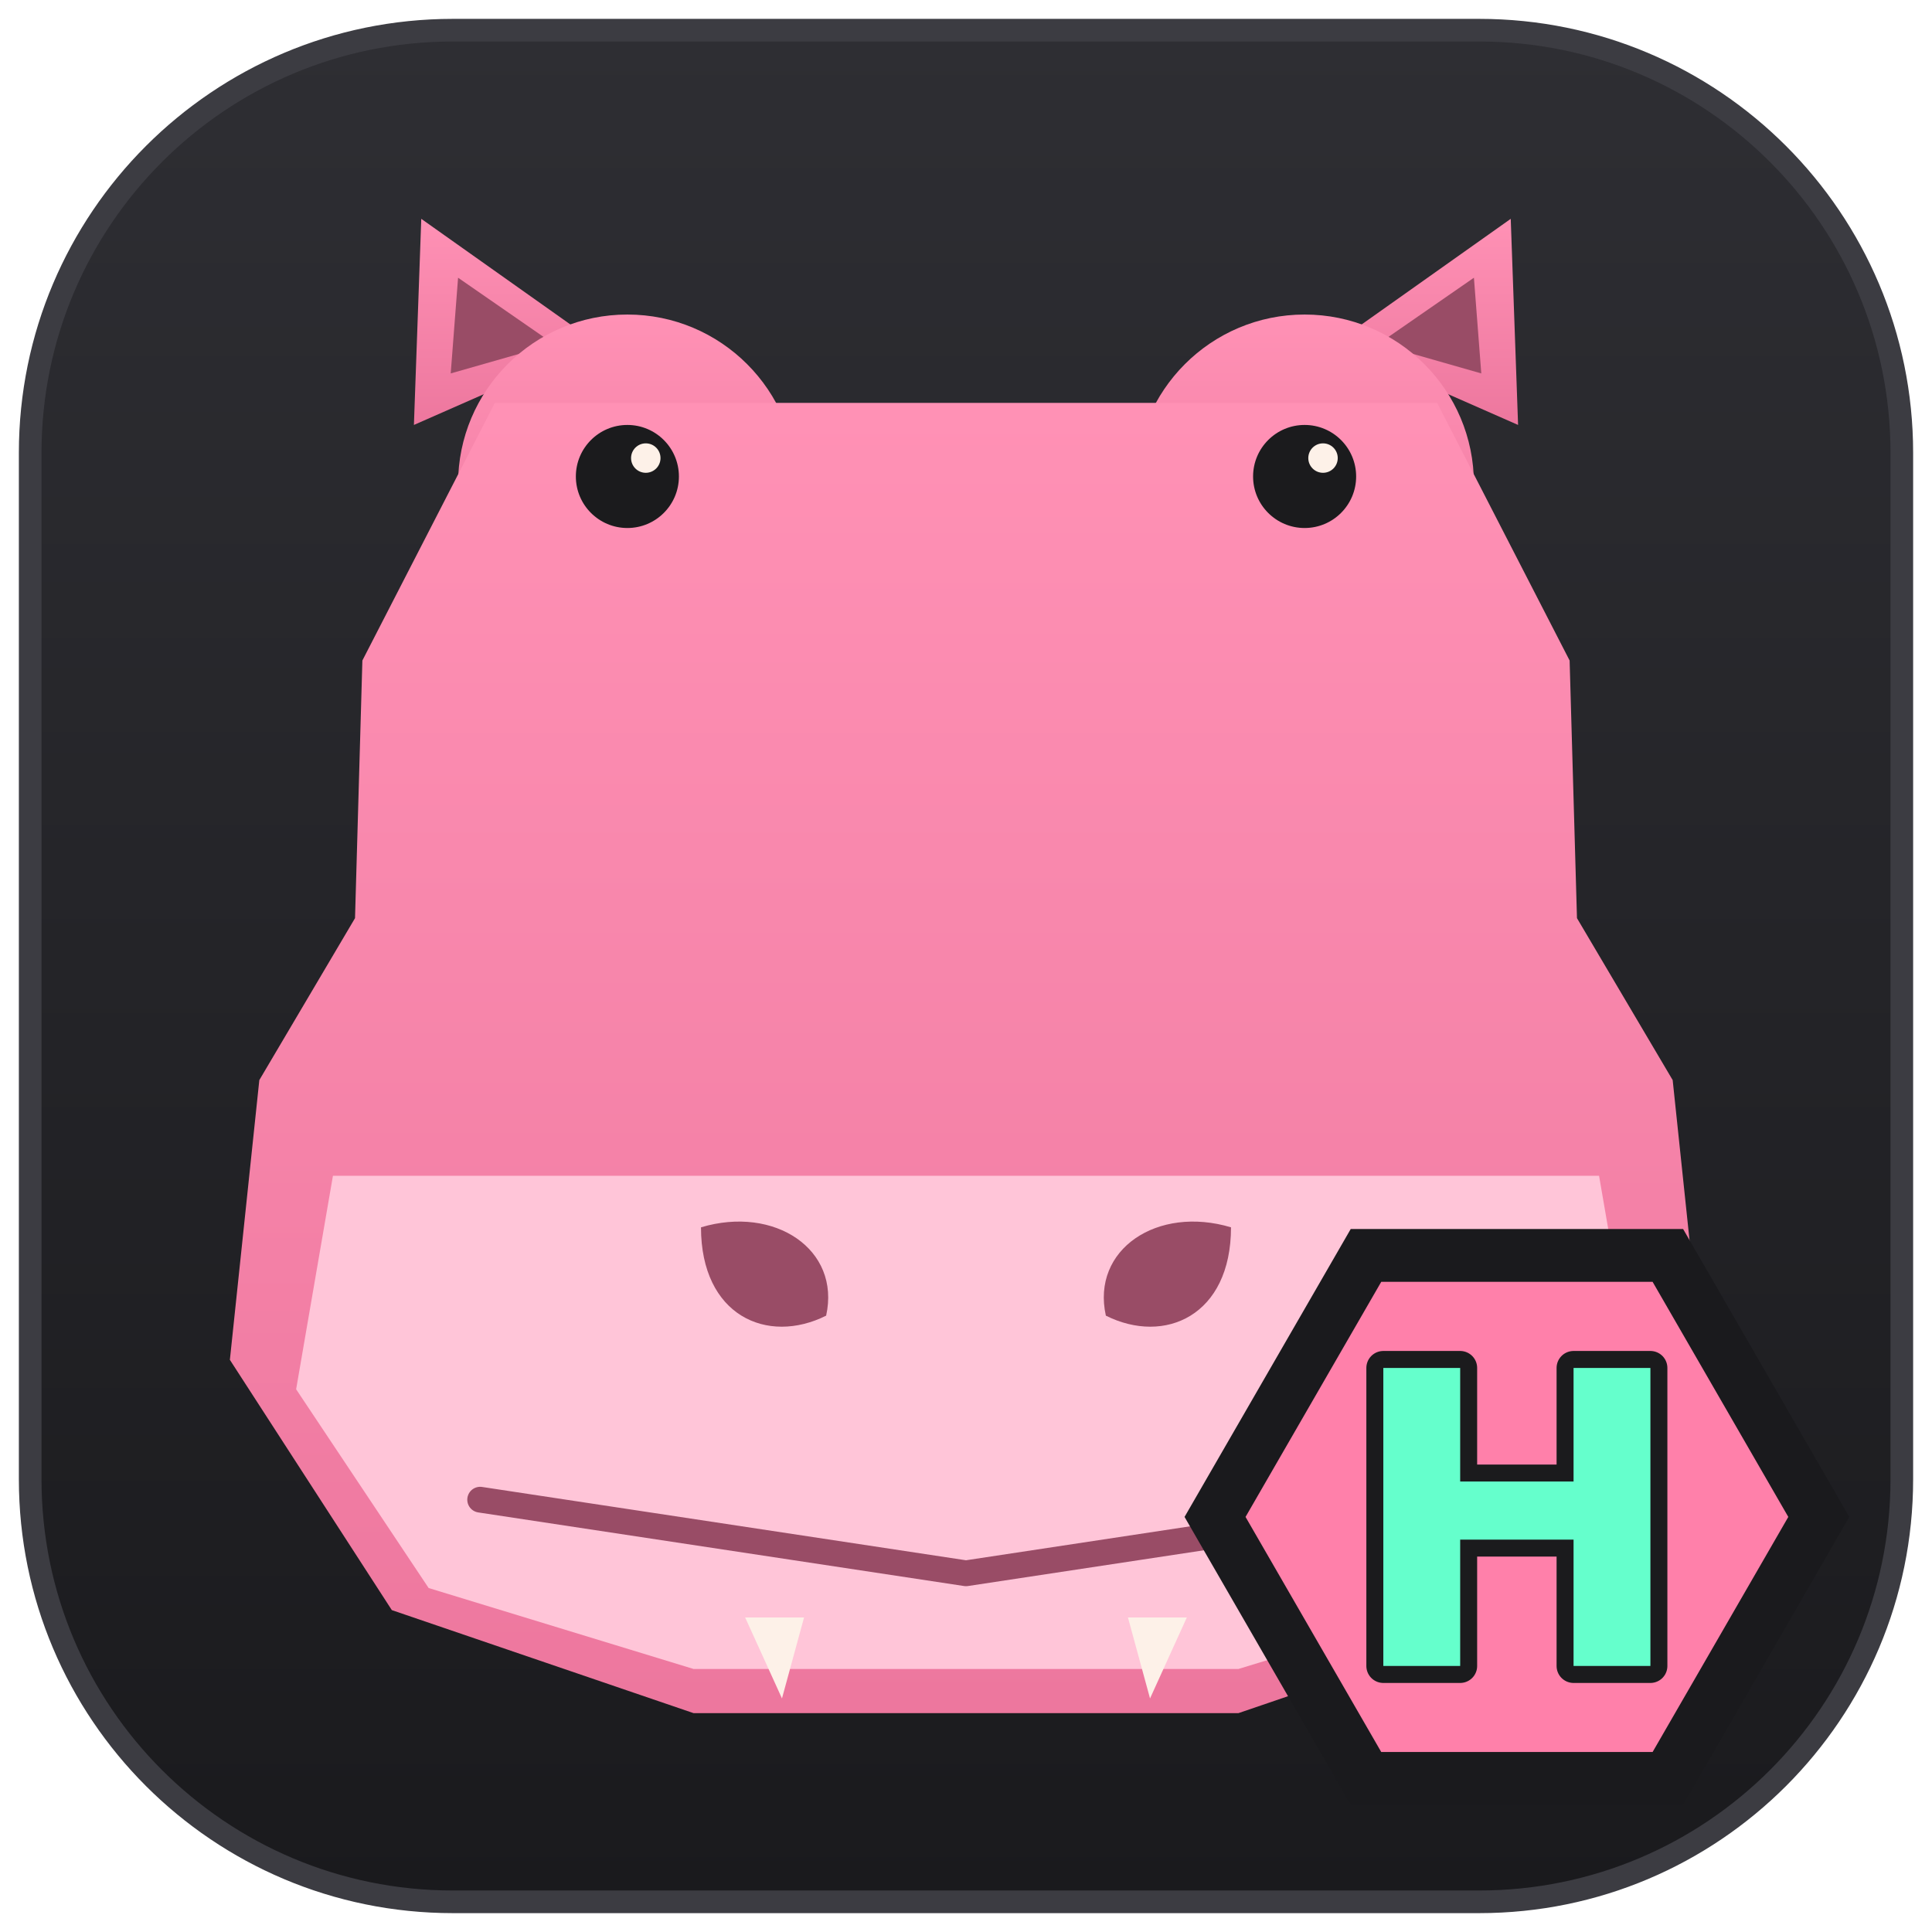
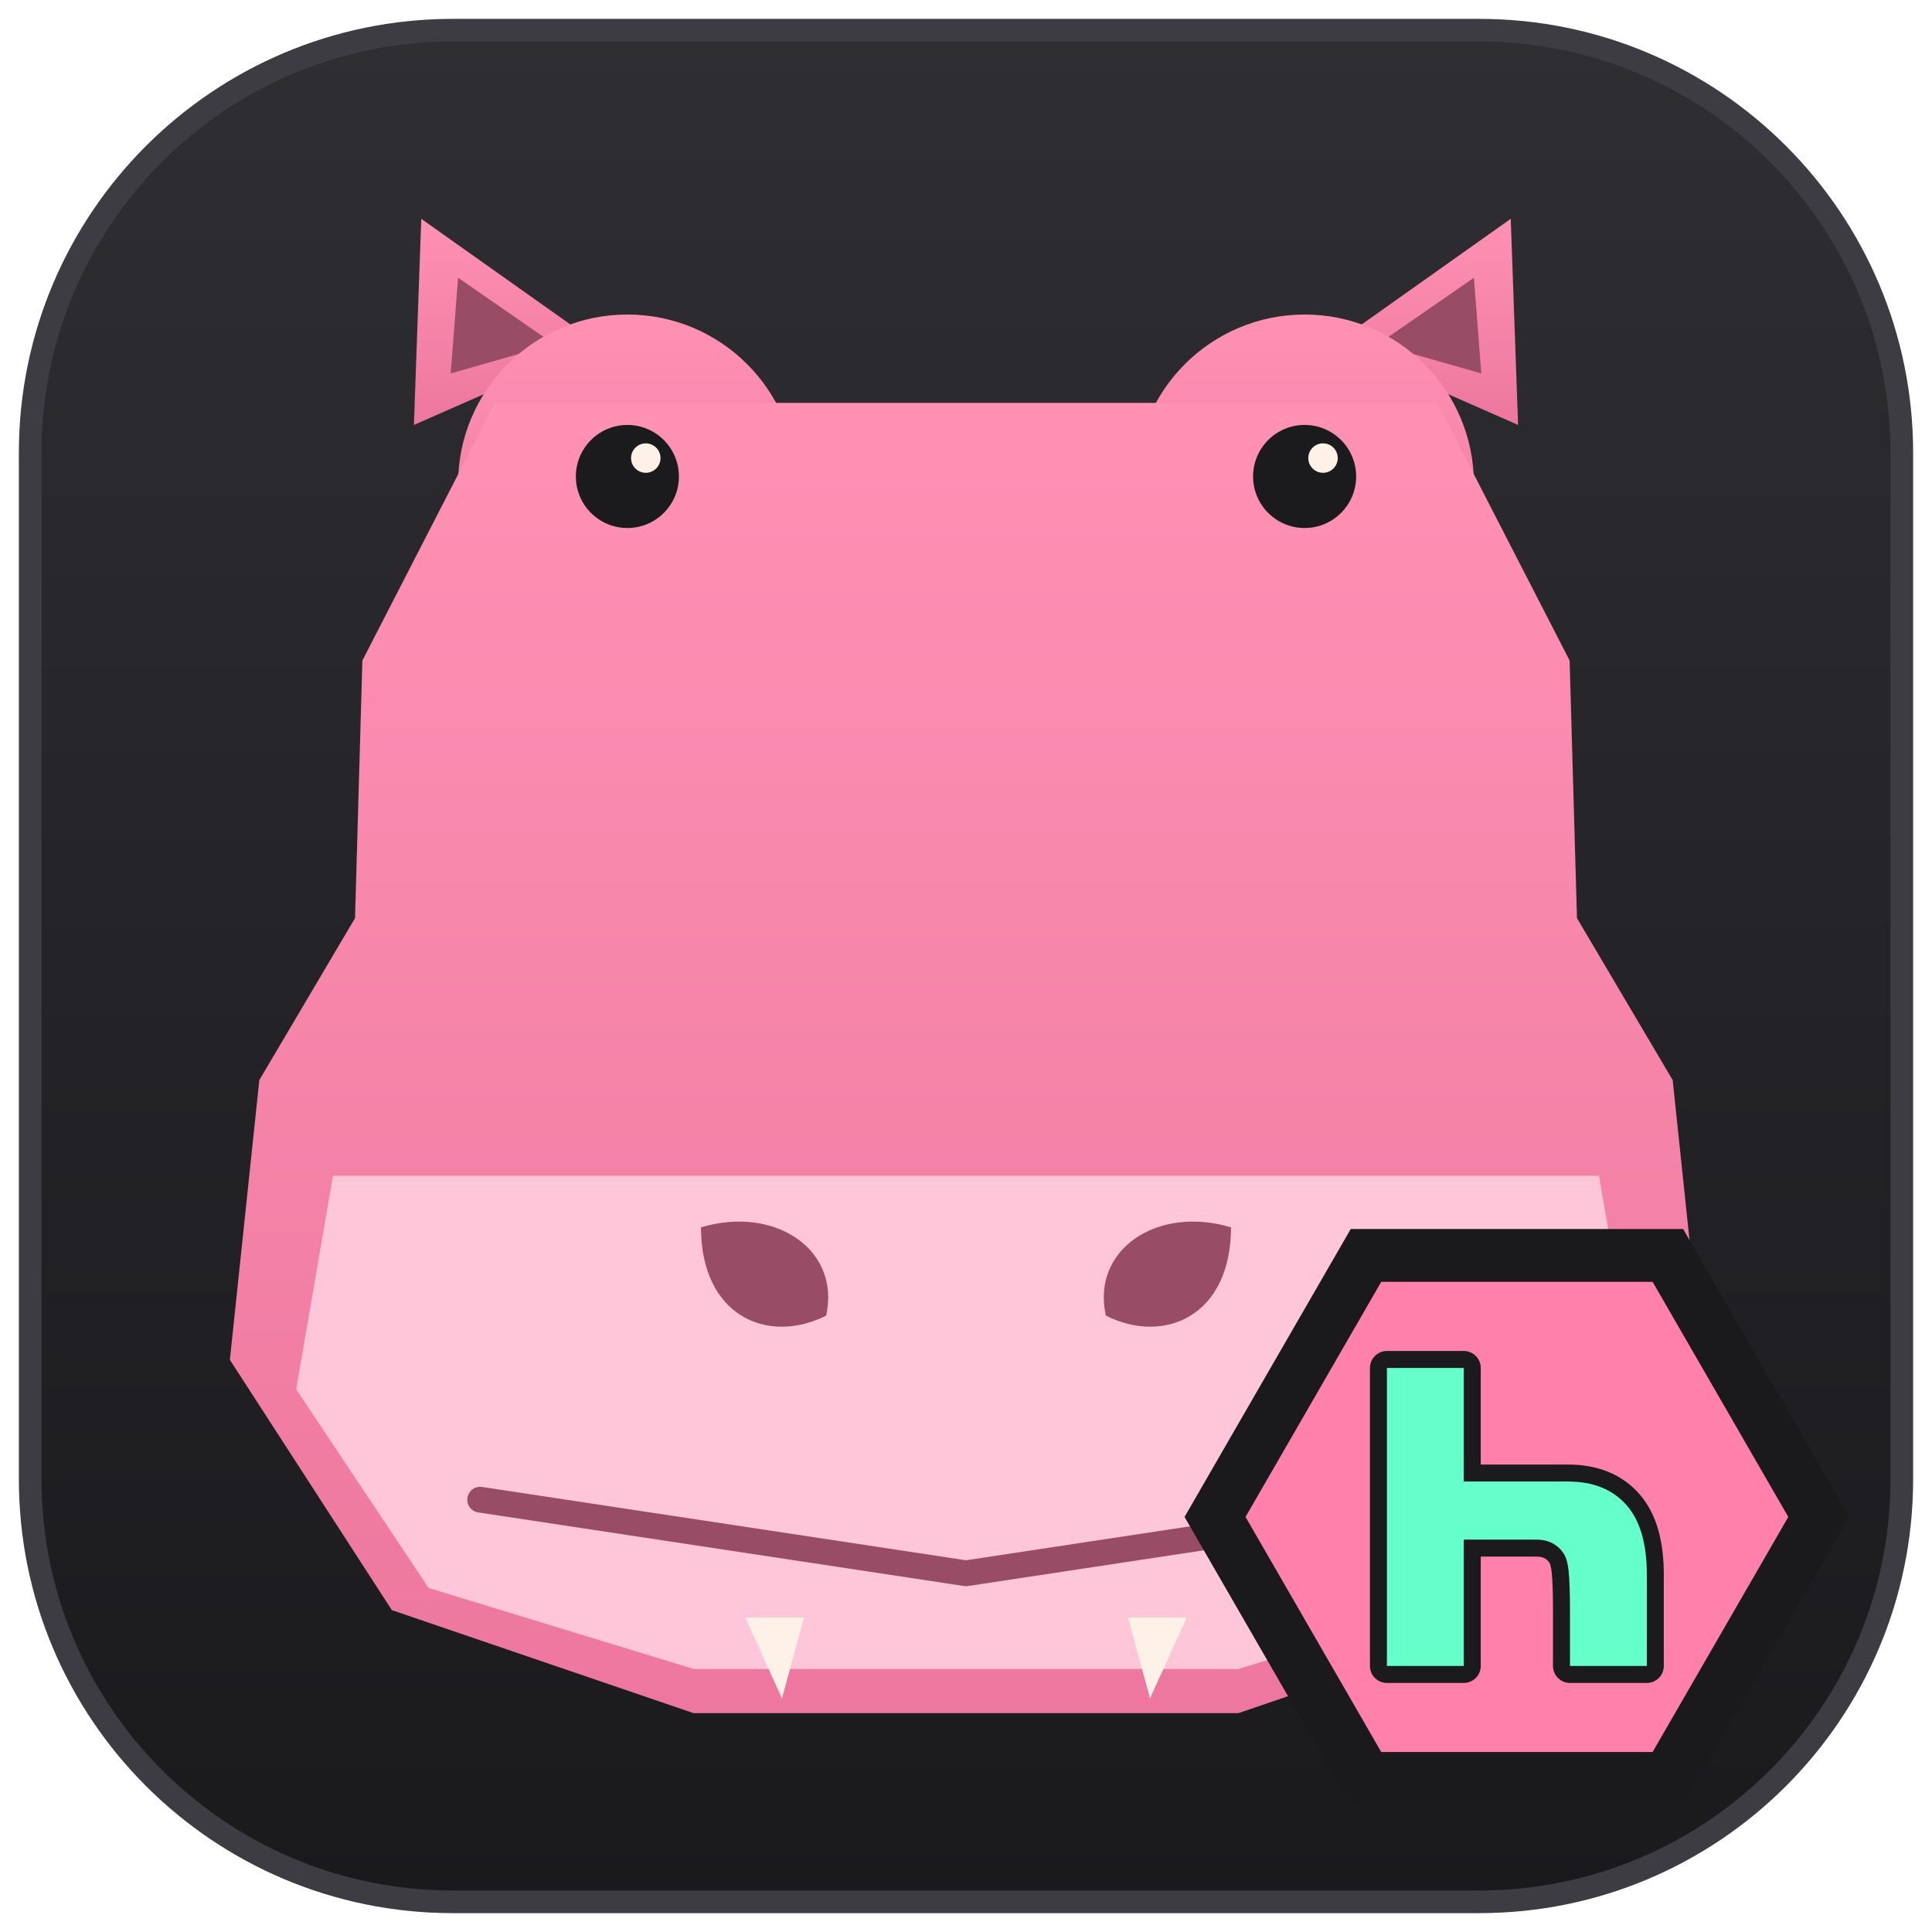
<svg xmlns="http://www.w3.org/2000/svg" viewBox="0 0 512 512" width="512" height="512">
  <defs>
    <linearGradient id="hotel-g" x1="0" y1="0" x2="0" y2="1">
      <stop offset="0" stop-color="#2e2e33" />
      <stop offset="1" stop-color="#1a1a1d" />
    </linearGradient>
    <linearGradient id="hotel-m" x1="0" y1="0" x2="0" y2="1">
      <stop offset="0" stop-color="#ff91b5" />
      <stop offset="1" stop-color="#ed779e" />
    </linearGradient>
    <clipPath id="hotel-tile">
      <rect x="8" y="8" width="496" height="496" rx="112" />
    </clipPath>
  </defs>
  <rect x="8" y="8" width="496" height="496" rx="112" fill="url(#hotel-g)" />
  <g clip-path="url(#hotel-tile)">
    <g transform="translate(256.0,256.0) scale(0.9754) translate(-256.0,-275.0)">
      <path d="M106,128 L108,72 L156,106 Z" fill="url(#hotel-m)" />
      <path d="M406,128 L404,72 L356,106 Z" fill="url(#hotel-m)" />
      <path d="M116,114 L118,88 L144,106 Z" fill="#994c66" />
      <path d="M396,114 L394,88 L368,106 Z" fill="#994c66" />
      <circle cx="164" cy="144" r="46" fill="url(#hotel-m)" />
      <circle cx="348" cy="144" r="46" fill="url(#hotel-m)" />
      <path d="M128,122 L384,122 L420,192 L422,262 L448,306 L456,382 L412,450 L330,478 L182,478 L100,450 L56,382 L64,306 L90,262 L92,192 Z" fill="url(#hotel-m)" />
      <path d="M84,332 L428,332 L438,390 L402,444 L330,466 L182,466 L110,444 L74,390 Z" fill="#ffc5d8" />
      <path d="M184,346 C204,340 222,352 218,370 C202,378 184,370 184,346 Z" fill="#994c66" />
      <path d="M328,346 C308,340 290,352 294,370 C310,378 328,370 328,346 Z" fill="#994c66" />
      <path d="M124,420 L256,440 L388,420" fill="none" stroke="#994c66" stroke-width="7" stroke-linecap="round" stroke-linejoin="round" />
      <path d="M196,452 L212,452 L206,474 Z" fill="#fdf1e8" />
      <path d="M316,452 L300,452 L306,474 Z" fill="#fdf1e8" />
      <circle cx="164" cy="142" r="14" fill="#1b1b1d" />
      <circle cx="348" cy="142" r="14" fill="#1b1b1d" />
      <circle cx="169" cy="137" r="4" fill="#fdf1e8" />
      <circle cx="353" cy="137" r="4" fill="#fdf1e8" />
    </g>
    <path d="M482.0,402.0 L442.0,471.3 L362.0,471.3 L322.0,402.0 L362.0,332.7 L442.0,332.7 Z" fill="#ff80aa" stroke="#1a1a1d" stroke-width="14" stroke-linejoin="miter" />
-     <path d="M188 1493H573V924H1141V1493H1526V0H1141V633H573V0H188Z" transform="translate(356.65,441.50) scale(0.0529,-0.0529)" fill="#65ffcc" stroke="#1b1b1d" stroke-width="170.1" stroke-linejoin="round" paint-order="stroke" />
+     <path d="M550 1493V924H1072Q1262 924 1366 805Q1467 690 1467 459V0H1082V111V276Q1082 414 1075 478Q1069 533 1053 559Q1032 594 996 614Q960 633 914 633H550V0H165V1493Z" transform="translate(358.82,441.50) scale(0.0529,-0.0529)" fill="#65ffcc" stroke="#1b1b1d" stroke-width="170.1" stroke-linejoin="round" paint-order="stroke" />
  </g>
  <rect x="8" y="8" width="496" height="496" rx="112" fill="none" stroke="#3c3c42" stroke-width="6" />
</svg>
